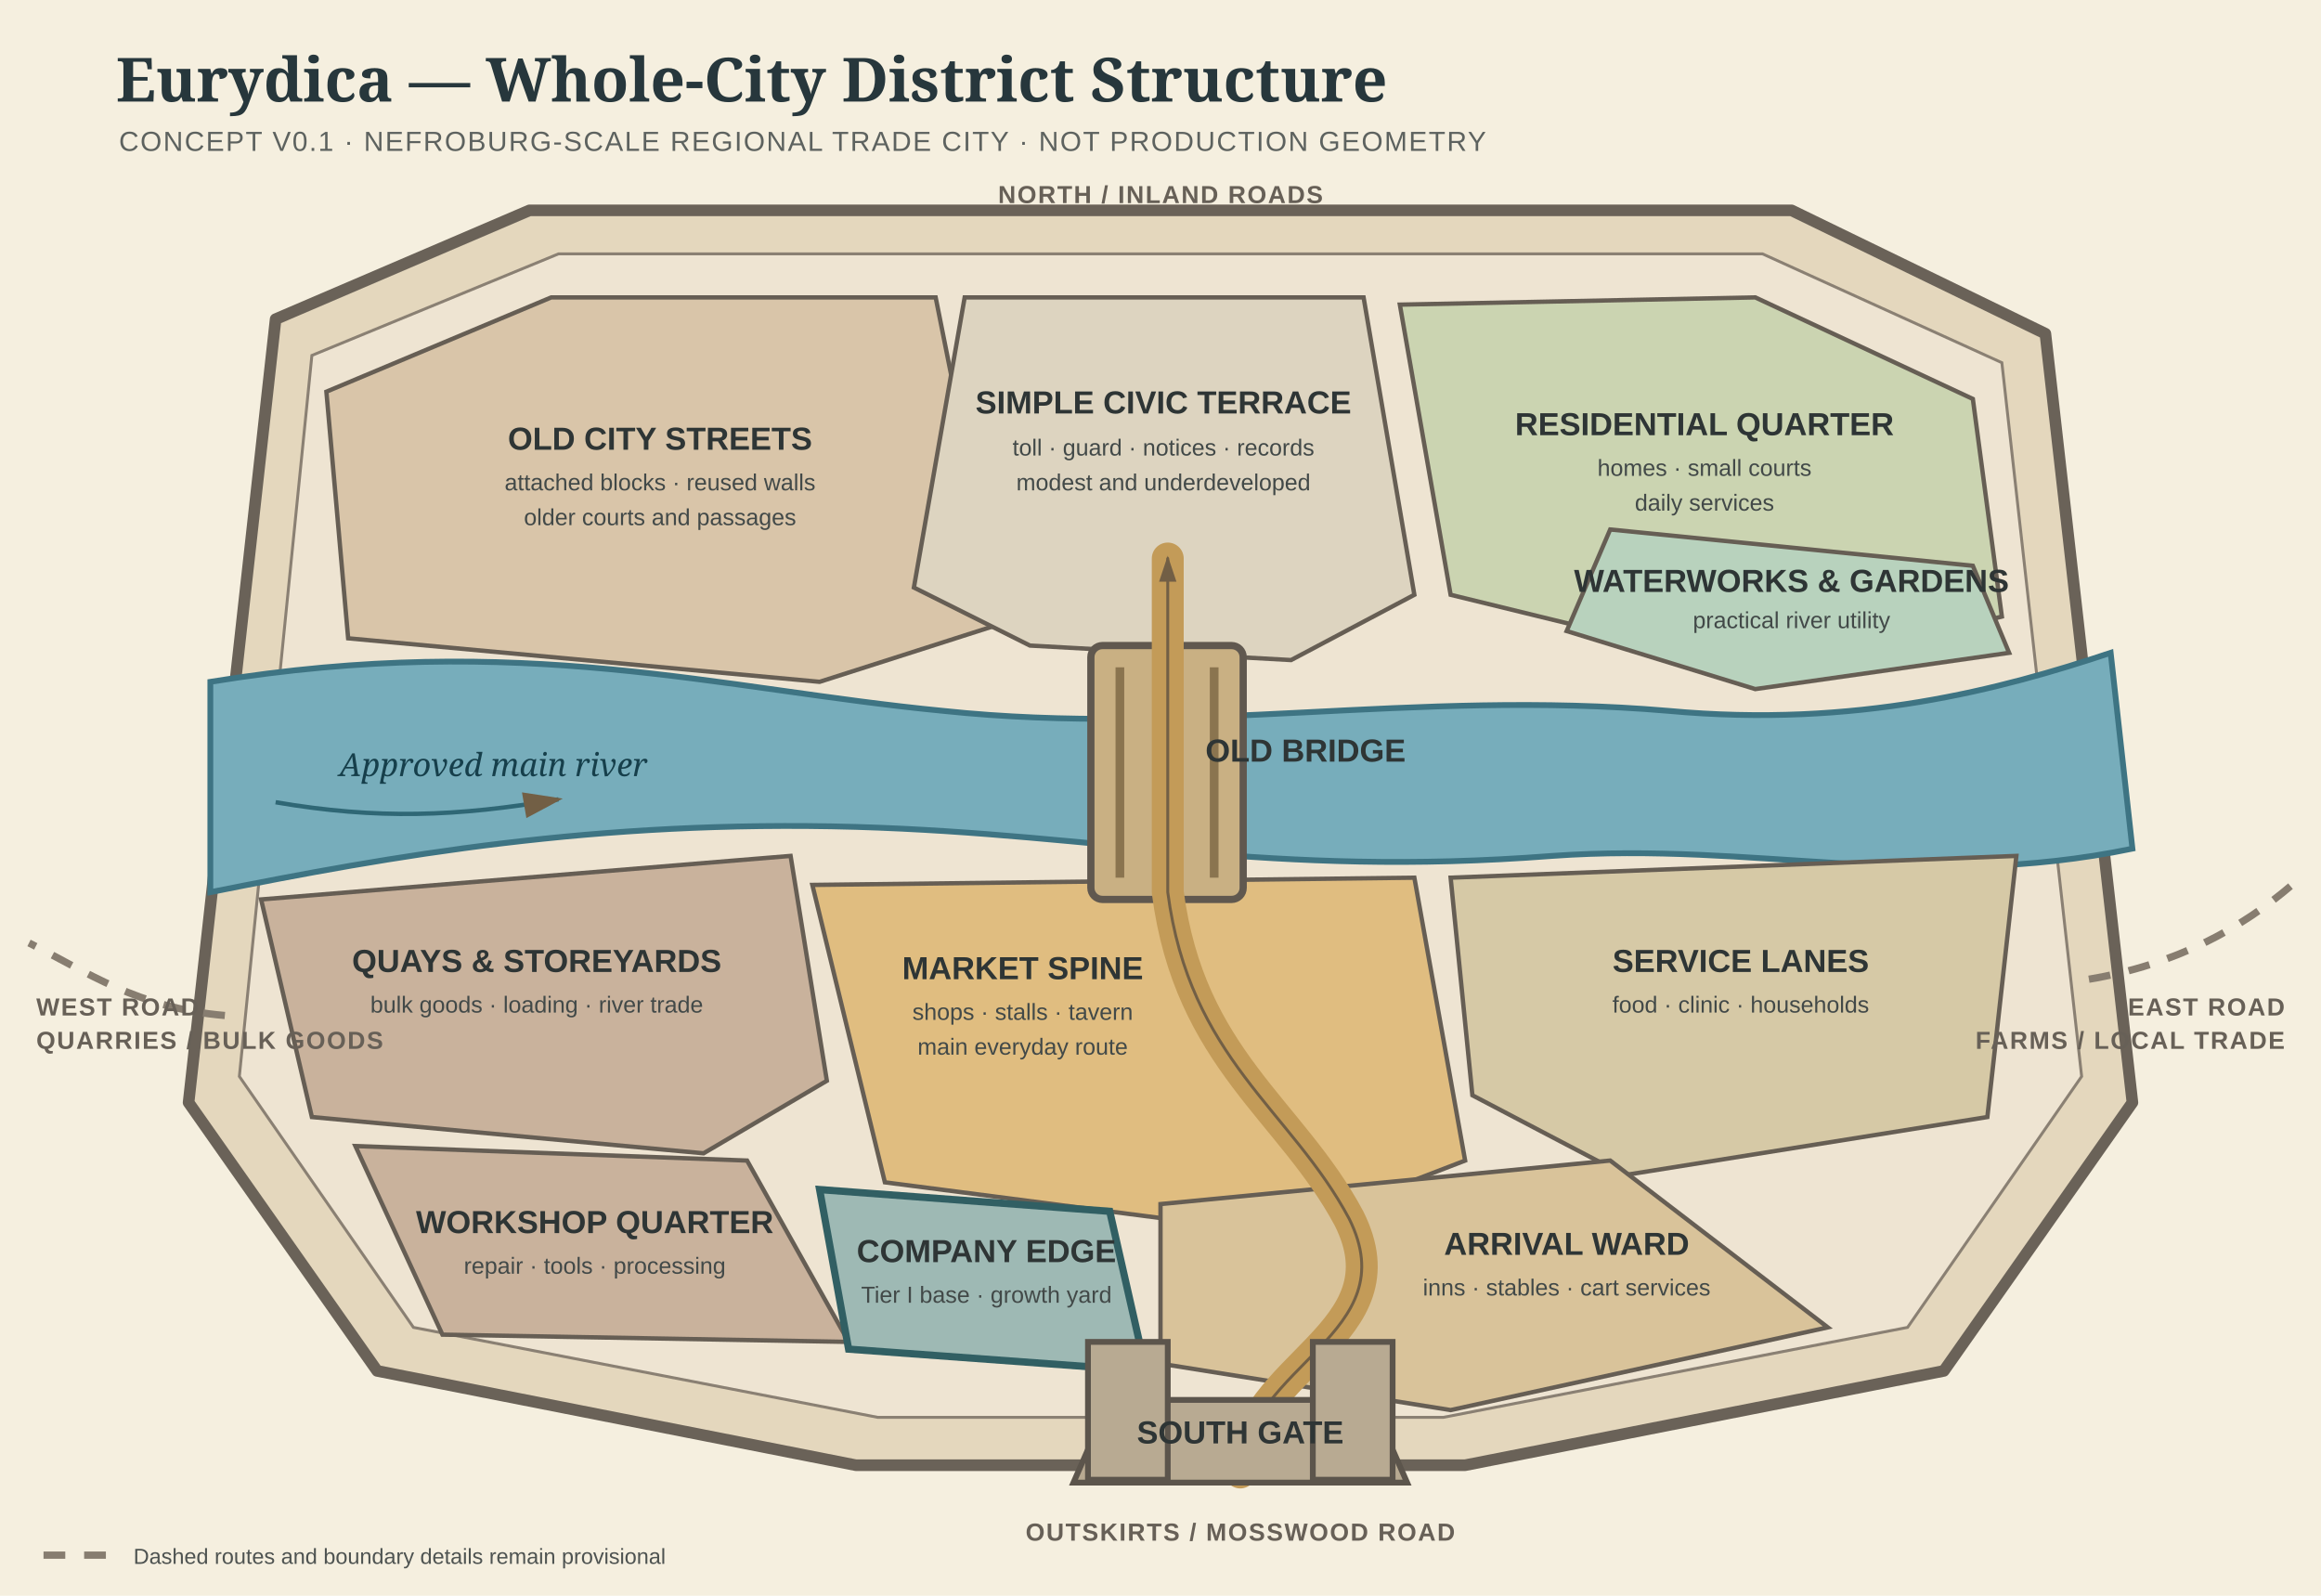
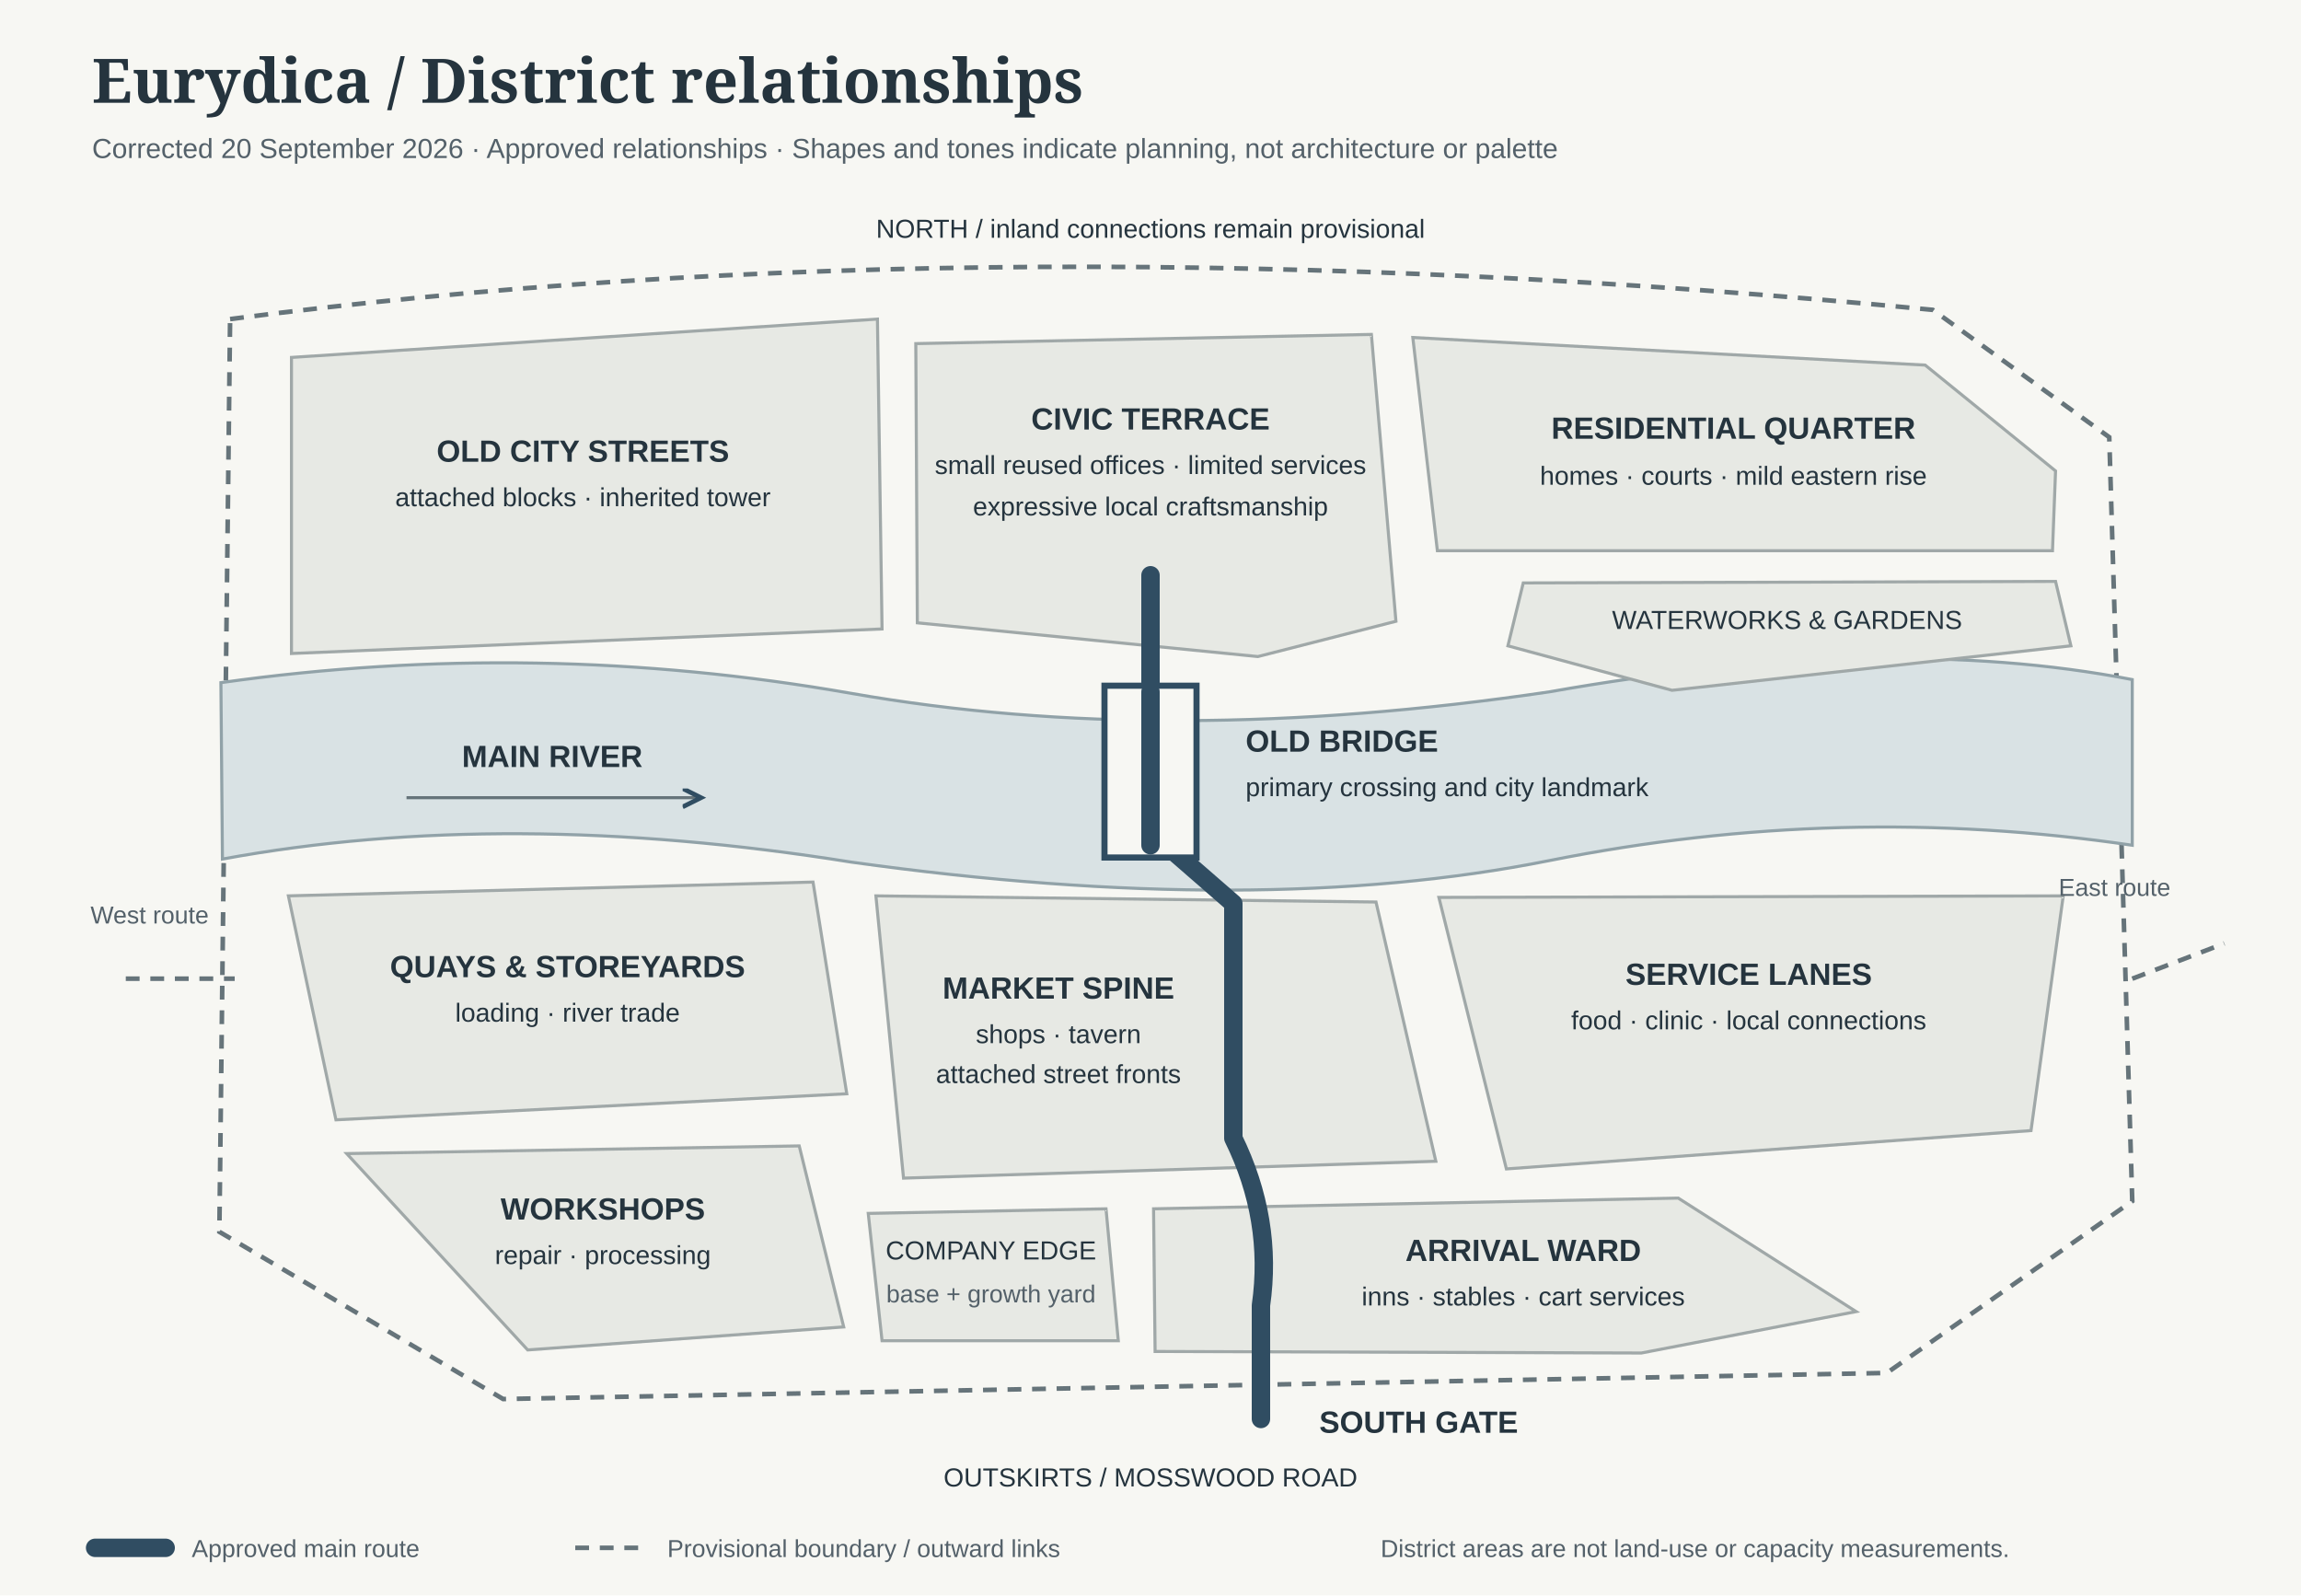
- <svg xmlns="http://www.w3.org/2000/svg" width="1600" height="1100" viewBox="0 0 1600 1100" role="img" aria-labelledby="title desc">
+ <svg xmlns="http://www.w3.org/2000/svg" width="1500" height="1040" viewBox="0 0 1500 1040" role="img" aria-labelledby="title desc">
  <defs>
    <style>
-       .bg { fill: #f5efdf; }
-       .wall { fill: #e4d7bd; stroke: #6a6258; stroke-width: 8; stroke-linejoin: round; }
-       .inner { fill: #eee4d2; stroke: #8a8073; stroke-width: 2; }
-       .river { fill: #77adbb; stroke: #3e7483; stroke-width: 4; }
-       .bridge { fill: #c9b083; stroke: #60584f; stroke-width: 5; }
-       .road { fill: none; stroke: #c39b58; stroke-width: 22; stroke-linecap: round; stroke-linejoin: round; }
-       .road-edge { fill: none; stroke: #725f45; stroke-width: 2; stroke-linecap: round; stroke-linejoin: round; }
-       .provisional { fill: none; stroke: #877d70; stroke-width: 5; stroke-dasharray: 15 13; }
-       .district { stroke: #665e54; stroke-width: 3; }
-       .oldcity { fill: #d9c5a9; }
-       .civic { fill: #ddd4c0; }
-       .residential { fill: #cbd4b1; }
-       .waterworks { fill: #b8d2bd; }
-       .work { fill: #c9b29c; }
-       .market { fill: #e0bd80; }
-       .service { fill: #d6c9a6; }
-       .arrival { fill: #d9c39a; }
-       .company { fill: #9eb9b4; stroke: #315f63; stroke-width: 5; }
-       .gate { fill: #b8aa92; stroke: #5c554c; stroke-width: 4; }
-       .title { font-family: Georgia, serif; font-size: 42px; font-weight: 700; fill: #27373c; }
-       .subtitle { font-family: Arial, sans-serif; font-size: 19px; fill: #5d625f; letter-spacing: 1px; }
-       .label { font-family: Arial, sans-serif; font-size: 22px; font-weight: 700; fill: #2e3535; text-anchor: middle; }
-       .small { font-family: Arial, sans-serif; font-size: 16px; fill: #424948; text-anchor: middle; }
-       .outside { font-family: Arial, sans-serif; font-size: 17px; font-weight: 700; fill: #676057; letter-spacing: 1px; text-anchor: middle; }
-       .river-label { font-family: Georgia, serif; font-size: 22px; font-style: italic; fill: #163f4b; text-anchor: middle; }
-       .key { font-family: Arial, sans-serif; font-size: 15px; fill: #4e5351; }
-     </style>
-     <marker id="arrow" markerWidth="10" markerHeight="10" refX="8" refY="3" orient="auto" markerUnits="strokeWidth">
-       <path d="M0,0 L0,6 L9,3 z" fill="#725f45" />
+ text{font-family:Arial,sans-serif;fill:#25343e}
+ .title{font-family:Georgia,serif;font-size:40px;font-weight:bold}
+ .sub{font-size:18px;fill:#54616a}
+ .h{font-size:24px;font-weight:bold}
+ .label{font-size:20px;font-weight:bold}
+ .small{font-size:17px}
+ .note{font-size:16px;fill:#54616a}
+ .center{text-anchor:middle}
+ .line{fill:none;stroke:#66747a;stroke-width:2}
+ .route{fill:none;stroke:#304d62;stroke-width:12;stroke-linecap:round;stroke-linejoin:round}
+ .dash{fill:none;stroke:#66747a;stroke-width:3;stroke-dasharray:9 7}
+ </style>
+     <marker id="arrow" markerWidth="8" markerHeight="8" refX="6" refY="3" orient="auto">
+       <path d="M0 0 L6 3 L0 6" fill="none" stroke="#304d62" stroke-width="1.5" />
    </marker>
  </defs>
-   <rect class="bg" width="1600" height="1100" />
-   <text class="title" x="80" y="70">Eurydica — Whole-City District Structure</text>
-   <text class="subtitle" x="82" y="104">CONCEPT V0.1 · NEFROBURG-SCALE REGIONAL TRADE CITY · NOT PRODUCTION GEOMETRY</text>
-   <text class="outside" x="800" y="140">NORTH / INLAND ROADS</text>
-   <path class="wall" d="M190 220 L365 145 L1235 145 L1410 230 L1470 760 L1340 945 L1010 1010 L590 1010 L260 945 L130 760 Z" />
-   <path class="inner" d="M215 245 L385 175 L1215 175 L1380 250 L1435 742 L1315 915 L995 977 L605 977 L285 915 L165 742 Z" />
-   <path class="provisional" d="M155 700 C95 695 60 670 20 650" />
-   <path class="provisional" d="M1440 675 C1500 665 1545 640 1580 610" />
-   <path class="district oldcity" d="M225 270 L380 205 L645 205 L690 430 L565 470 L240 440 Z" />
-   <text class="label" x="455" y="310">OLD CITY STREETS</text>
-   <text class="small" x="455" y="338">attached blocks · reused walls</text>
-   <text class="small" x="455" y="362">older courts and passages</text>
-   <path class="district civic" d="M665 205 L940 205 L975 410 L890 455 L710 445 L630 405 Z" />
-   <text class="label" x="802" y="285">SIMPLE CIVIC TERRACE</text>
-   <text class="small" x="802" y="314">toll · guard · notices · records</text>
-   <text class="small" x="802" y="338">modest and underdeveloped</text>
-   <path class="district residential" d="M965 210 L1210 205 L1360 275 L1380 425 L1225 465 L1000 410 Z" />
-   <text class="label" x="1175" y="300">RESIDENTIAL QUARTER</text>
-   <text class="small" x="1175" y="328">homes · small courts</text>
-   <text class="small" x="1175" y="352">daily services</text>
-   <path class="district waterworks" d="M1110 365 L1360 390 L1385 450 L1210 475 L1080 435 Z" />
-   <text class="label" x="1235" y="408">WATERWORKS &amp; GARDENS</text>
-   <text class="small" x="1235" y="433">practical river utility</text>
-   <path class="river" d="M145 470 C360 435 495 475 650 490 C820 508 975 475 1150 490 C1280 502 1380 475 1455 450 L1470 585 C1325 615 1210 580 1070 590 C875 605 760 575 590 570 C410 565 270 590 145 615 Z" />
-   <text class="river-label" x="340" y="535">Approved main river</text>
-   <path d="M190 553 C260 565 315 563 385 551" fill="none" stroke="#2f6775" stroke-width="3" marker-end="url(#arrow)" />
-   <path class="district work" d="M180 620 L545 590 L570 745 L485 795 L215 770 Z" />
-   <text class="label" x="370" y="670">QUAYS &amp; STOREYARDS</text>
-   <text class="small" x="370" y="698">bulk goods · loading · river trade</text>
-   <path class="district market" d="M560 610 L975 605 L1010 800 L880 850 L610 815 Z" />
-   <text class="label" x="705" y="675">MARKET SPINE</text>
-   <text class="small" x="705" y="703">shops · stalls · tavern</text>
-   <text class="small" x="705" y="727">main everyday route</text>
-   <path class="district service" d="M1000 605 L1390 590 L1370 770 L1120 810 L1015 755 Z" />
-   <text class="label" x="1200" y="670">SERVICE LANES</text>
-   <text class="small" x="1200" y="698">food · clinic · households</text>
-   <path class="district work" d="M245 790 L515 800 L585 925 L305 920 Z" />
-   <text class="label" x="410" y="850">WORKSHOP QUARTER</text>
-   <text class="small" x="410" y="878">repair · tools · processing</text>
-   <path class="district company" d="M565 820 L765 835 L790 945 L585 930 Z" />
-   <text class="label" x="680" y="870">COMPANY EDGE</text>
-   <text class="small" x="680" y="898">Tier I base · growth yard</text>
-   <path class="district arrival" d="M800 830 L1110 800 L1260 915 L1000 972 L800 940 Z" />
-   <text class="label" x="1080" y="865">ARRIVAL WARD</text>
-   <text class="small" x="1080" y="893">inns · stables · cart services</text>
-   <rect class="bridge" x="752" y="445" width="105" height="175" rx="8" />
-   <line x1="772" y1="460" x2="772" y2="605" stroke="#8a744f" stroke-width="6" />
-   <line x1="837" y1="460" x2="837" y2="605" stroke="#8a744f" stroke-width="6" />
-   <path class="road" d="M855 1015 C860 940 970 920 930 840 C890 765 820 730 805 615 L805 445 C805 420 805 405 805 385" />
-   <path class="road-edge" d="M855 1015 C860 940 970 920 930 840 C890 765 820 730 805 615 L805 445 C805 420 805 405 805 385" marker-end="url(#arrow)" />
-   <text class="label" x="900" y="525">OLD BRIDGE</text>
-   <path class="gate" d="M765 965 L945 965 L970 1022 L740 1022 Z" />
-   <rect class="gate" x="750" y="925" width="55" height="95" />
-   <rect class="gate" x="905" y="925" width="55" height="95" />
-   <text class="label" x="855" y="995">SOUTH GATE</text>
-   <text class="outside" x="855" y="1062">OUTSKIRTS / MOSSWOOD ROAD</text>
-   <text class="outside" x="25" y="700" style="text-anchor:start">WEST ROAD</text>
-   <text class="outside" x="25" y="723" style="text-anchor:start">QUARRIES / BULK GOODS</text>
-   <text class="outside" x="1575" y="700" style="text-anchor:end">EAST ROAD</text>
-   <text class="outside" x="1575" y="723" style="text-anchor:end">FARMS / LOCAL TRADE</text>
-   <line x1="30" y1="1072" x2="78" y2="1072" class="provisional" />
-   <text class="key" x="92" y="1078">Dashed routes and boundary details remain provisional</text>
+   <rect width="1500" height="1040" fill="#f7f7f3" />
+   <text x="60" y="67" class="title">Eurydica / District relationships</text>
+   <text x="60" y="103" class="sub">Corrected 20 September 2026 · Approved relationships · Shapes and tones indicate planning, not architecture or palette</text>
+   <path d="M150 208 Q650 143 1260 202 L1375 285 L1390 783 L1230 895 L328 912 L143 803 Z" class="dash" />
+   <text x="750" y="155" class="small center">NORTH / inland connections remain provisional</text>
+   <path d="M144 445 Q350 416 555 452 T1010 451 Q1230 412 1390 443 L1390 551 Q1200 523 1010 561 T555 562 Q330 526 145 560 Z" fill="#d9e2e4" stroke="#91a2a8" stroke-width="2" />
+   <text x="360" y="500" class="label center">MAIN RIVER</text>
+   <path d="M265 520 L457 520" class="line" marker-end="url(#arrow)" />
+   <g fill="#e7e9e4" stroke="#a0a8a8" stroke-width="2">
+     <path d="M190 233 L572 208 L575 410 L190 426 Z" />
+     <path d="M597 224 L894 218 L910 405 L820 428 L598 406 Z" />
+     <path d="M921 220 L1255 238 L1340 307 L1338 359 L937 359 Z" />
+     <path d="M993 380 L1340 379 L1350 421 L1090 450 L983 421 Z" />
+     <path d="M188 584 L530 575 L552 713 L219 730 Z" />
+     <path d="M571 584 L897 588 L936 757 L589 768 Z" />
+     <path d="M938 585 L1345 584 L1324 737 L982 762 Z" />
+     <path d="M226 752 L521 747 L550 865 L344 880 Z" />
+     <path d="M566 791 L721 788 L729 874 L575 874 Z" />
+     <path d="M752 788 L1094 781 L1210 855 L1070 882 L753 881 Z" />
+   </g>
+   <text x="380" y="301" class="label center">OLD CITY STREETS</text>
+   <text x="380" y="330" class="small center">attached blocks · inherited tower</text>
+   <text x="750" y="280" class="label center">CIVIC TERRACE</text>
+   <text x="750" y="309" class="small center">small reused offices · limited services</text>
+   <text x="750" y="336" class="small center">expressive local craftsmanship</text>
+   <text x="1130" y="286" class="label center">RESIDENTIAL QUARTER</text>
+   <text x="1130" y="316" class="small center">homes · courts · mild eastern rise</text>
+   <text x="1165" y="410" class="small center">WATERWORKS &amp; GARDENS</text>
+   <text x="370" y="637" class="label center">QUAYS &amp; STOREYARDS</text>
+   <text x="370" y="666" class="small center">loading · river trade</text>
+   <text x="690" y="651" class="label center">MARKET SPINE</text>
+   <text x="690" y="680" class="small center">shops · tavern</text>
+   <text x="690" y="706" class="small center">attached street fronts</text>
+   <text x="1140" y="642" class="label center">SERVICE LANES</text>
+   <text x="1140" y="671" class="small center">food · clinic · local connections</text>
+   <text x="393" y="795" class="label center">WORKSHOPS</text>
+   <text x="393" y="824" class="small center">repair · processing</text>
+   <text x="646" y="821" class="small center">COMPANY EDGE</text>
+   <text x="646" y="849" class="note center">base + growth yard</text>
+   <text x="993" y="822" class="label center">ARRIVAL WARD</text>
+   <text x="993" y="851" class="small center">inns · stables · cart services</text>
+   <path d="M822 925 L822 851 Q830 795 804 742 L804 589 L750 542 L750 375" class="route" />
+   <rect x="720" y="447" width="60" height="112" fill="#f7f7f3" stroke="#304d62" stroke-width="4" />
+   <path d="M750 551 L750 451" class="route" />
+   <text x="812" y="490" class="label">OLD BRIDGE</text>
+   <text x="812" y="519" class="small">primary crossing and city landmark</text>
+   <text x="860" y="934" class="label">SOUTH GATE</text>
+   <text x="750" y="969" class="small center">OUTSKIRTS / MOSSWOOD ROAD</text>
+   <path d="M82 638 L153 638 M1390 638 L1450 615" class="dash" />
+   <text x="59" y="602" class="note">West route</text>
+   <text x="1342" y="584" class="note">East route</text>
+   <path d="M62 1009 L108 1009" class="route" />
+   <text x="125" y="1015" class="note">Approved main route</text>
+   <path d="M375 1009 L420 1009" class="dash" />
+   <text x="435" y="1015" class="note">Provisional boundary / outward links</text>
+   <text x="900" y="1015" class="note">District areas are not land-use or capacity measurements.</text>
</svg>
